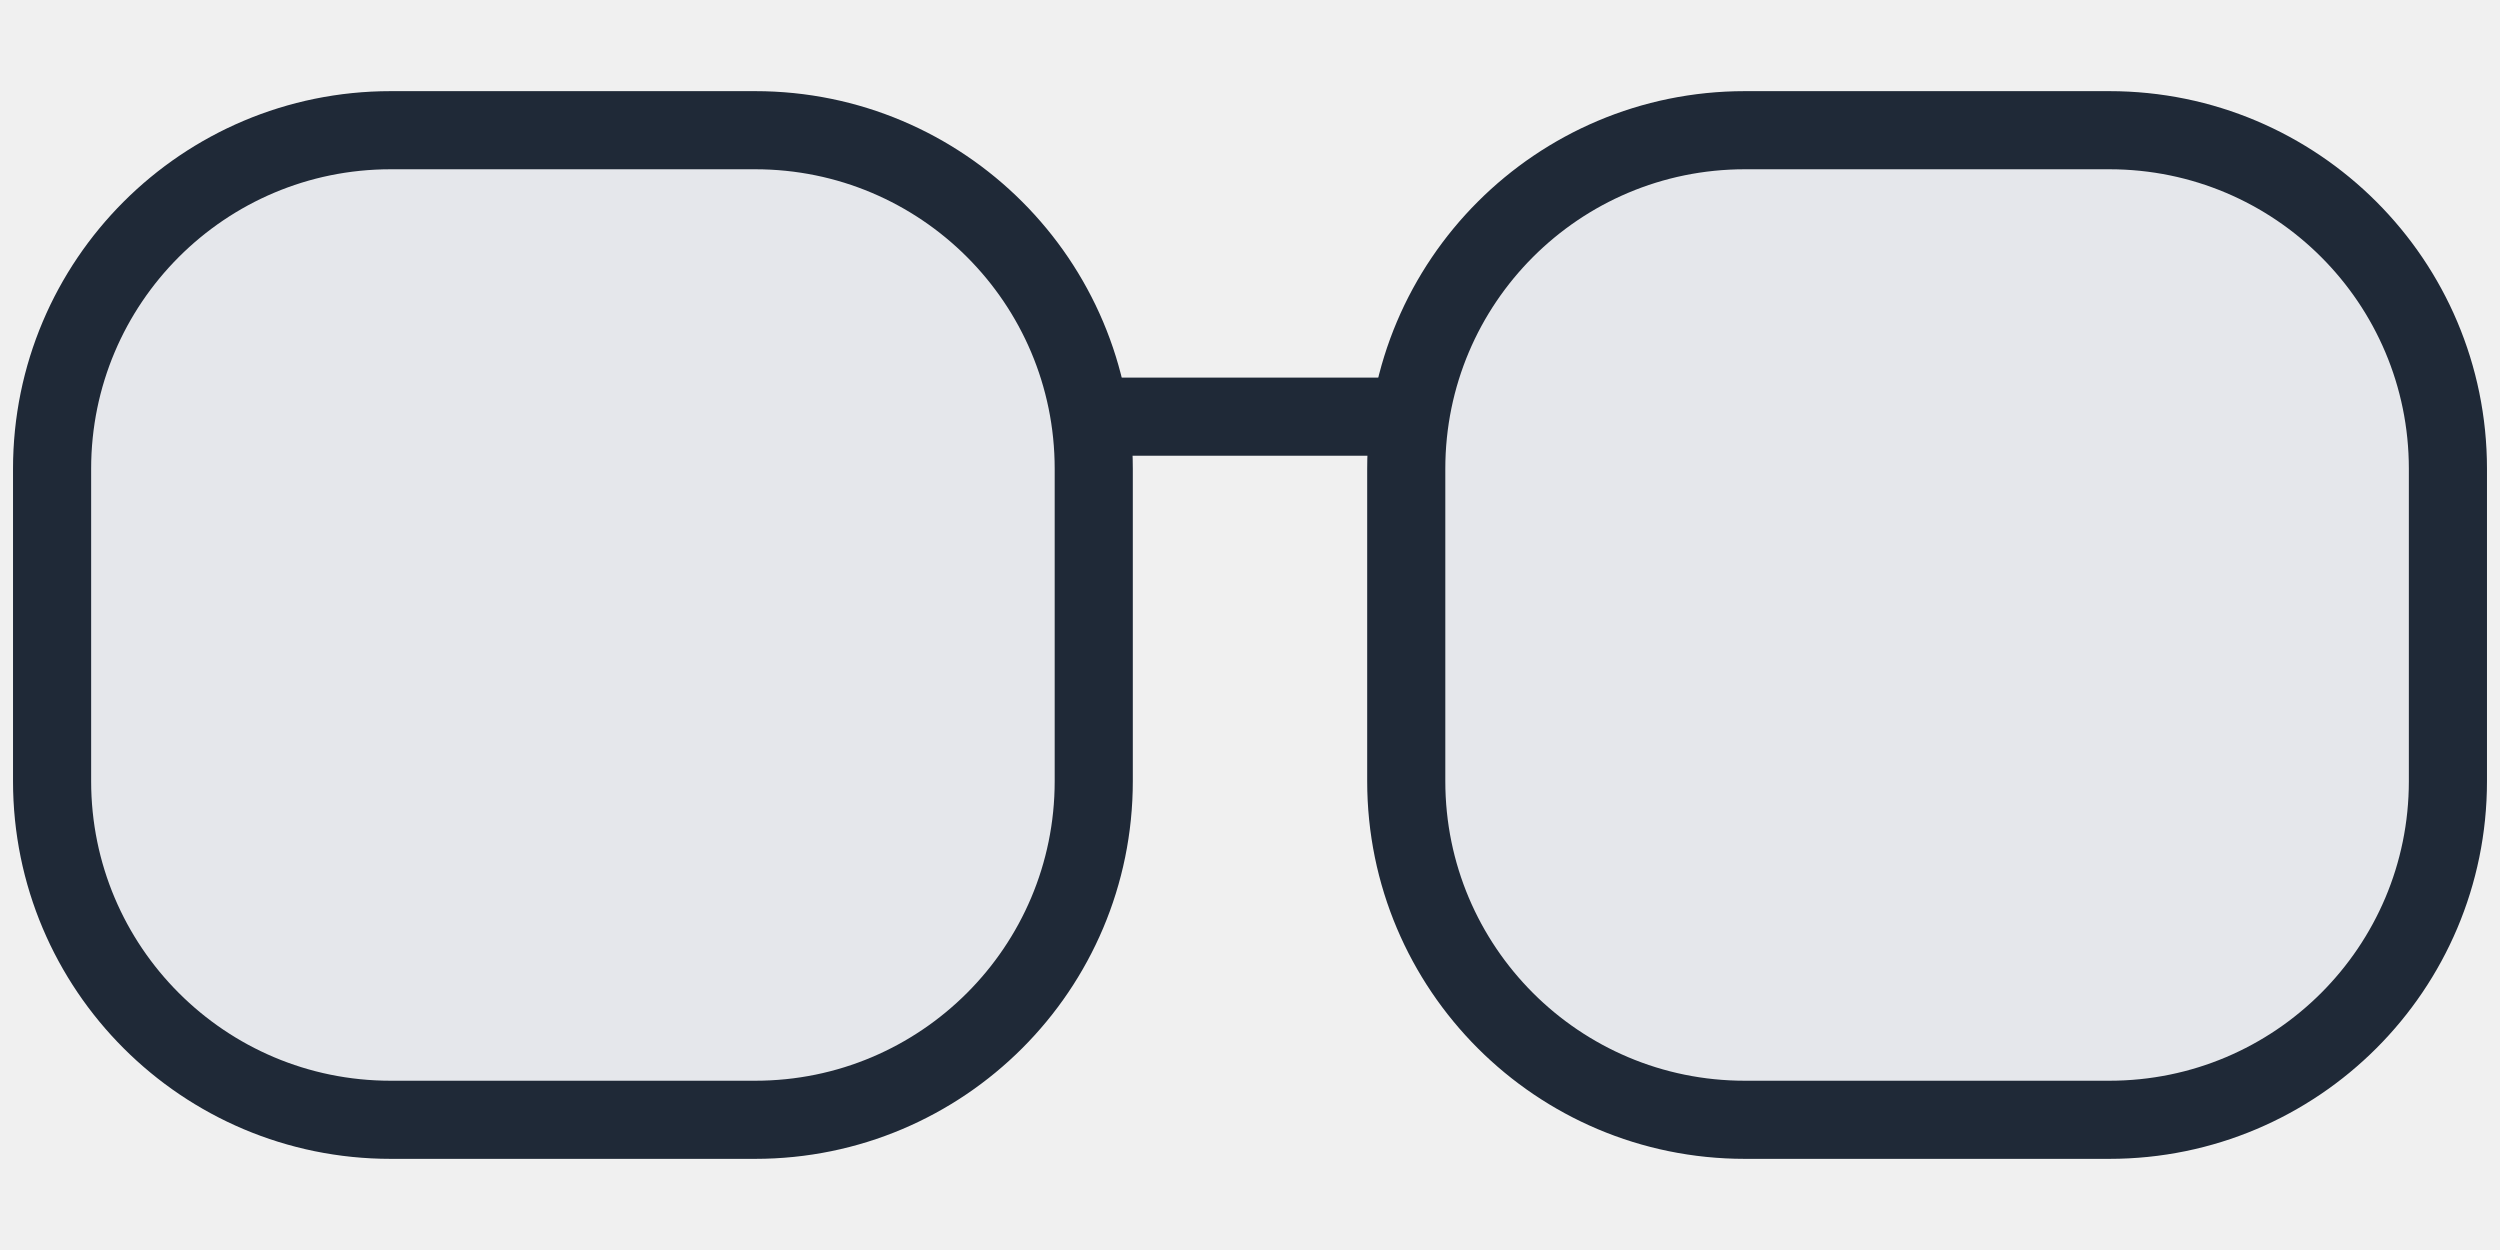
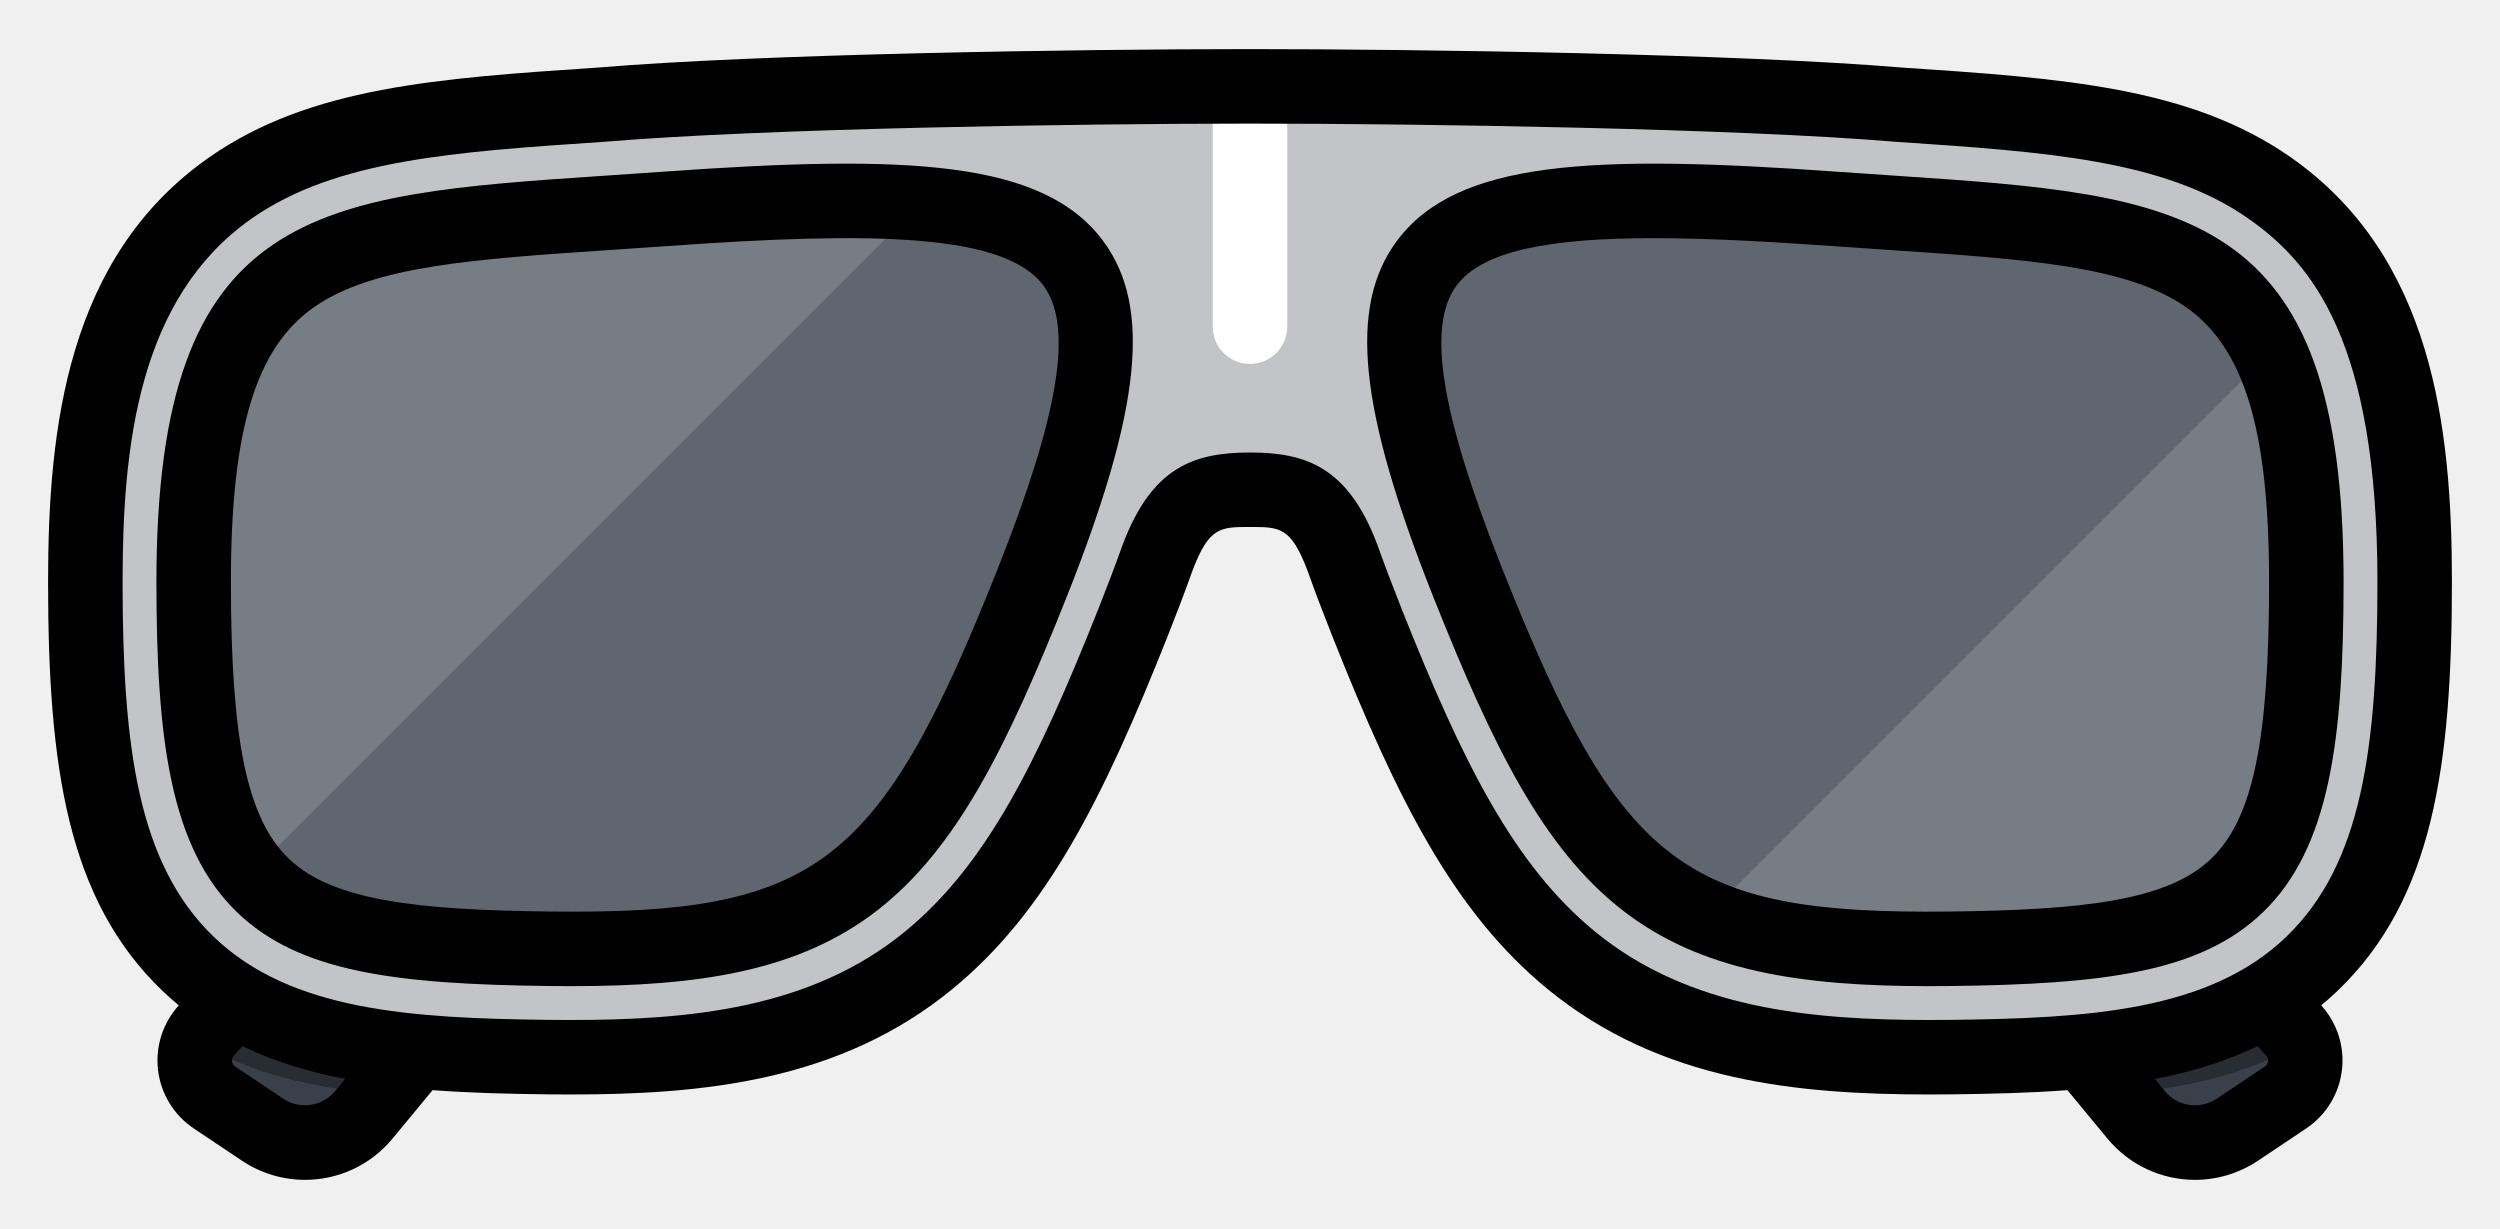
- <svg xmlns="http://www.w3.org/2000/svg" viewBox="0 0 96 48" width="96" height="48">
-   <rect x="2" y="5" width="40" height="38" rx="13" fill="#e5e7eb" stroke="#1f2937" stroke-width="3" />
-   <rect x="54" y="5" width="40" height="38" rx="13" fill="#e5e7eb" stroke="#1f2937" stroke-width="3" />
-   <path d="M42 16H54" stroke="#1f2937" stroke-width="3" fill="none" />
+ <svg xmlns="http://www.w3.org/2000/svg" version="1.1" id="Layer_1" viewBox="-10.24 125.12 532.48 261.76" xml:space="preserve">
+   <path style="fill:#394049;" d="M125.352,292.262l-58.078,70.291c-5.324,6.444-14.662,7.81-21.609,3.163l-10.211-6.831  c-4.834-3.234-5.654-10.013-1.73-14.306l67.528-73.888L125.352,292.262z" />
+   <path style="opacity:0.3;enable-background:new    ;" d="M101.253,270.692l-67.528,73.888c-0.722,0.79-1.281,1.665-1.686,2.586  c11.054,6.631,24.23,9.625,38.859,11.004l54.454-65.907L101.253,270.692z" />
+   <path style="fill:#394049;" d="M386.648,292.262l58.077,70.291c5.324,6.444,14.662,7.81,21.609,3.163l10.211-6.831  c4.834-3.234,5.654-10.013,1.73-14.306l-67.528-73.888L386.648,292.262z" />
+   <path style="opacity:0.3;enable-background:new    ;" d="M410.747,270.692l67.528,73.888c0.722,0.79,1.281,1.665,1.686,2.586  c-11.054,6.631-24.23,9.625-38.859,11.004l-54.454-65.907L410.747,270.692z" />
+   <path style="fill:#C3C4C7;" d="M255.999,143.512c40.958,0,105.538,1.162,138.119,3.897c33.132,2.219,59.301,3.972,78.966,17.69  c27.301,19.045,30.982,53.112,30.982,83.925c0,37.243-3.656,63.841-21.852,81.345c-18.519,17.814-45.803,19.557-76.942,19.91  c-1.502,0.018-2.984,0.026-4.435,0.026c-0.003,0-0.003,0-0.007,0c-26.623,0-54.312-2.506-76.434-20.673  c-18.542-15.227-30.011-37.966-43.552-72.098c-1.853-4.67-3.581-9.215-5.157-13.637c-5.04-13.314-11.037-14.465-19.687-14.465  c-8.65,0-14.647,1.151-19.687,14.465c-1.576,4.421-3.304,8.967-5.158,13.637c-13.541,34.132-25.01,56.87-43.552,72.098  c-22.123,18.167-49.811,20.673-76.435,20.673c-0.003,0-0.003,0-0.007,0c-1.451,0-2.933-0.008-4.435-0.026  c-31.139-0.353-58.423-2.096-76.942-19.91c-18.194-17.505-21.85-44.103-21.85-81.345c0-30.812,3.681-64.88,30.982-83.925  c19.665-13.718,45.834-15.471,78.966-17.69C150.462,144.674,215.041,143.512,255.999,143.512z" />
+   <path style="fill:#5F666F;" d="M131.614,169.6c-70.262,5.019-100.603,2.129-100.603,79.424c0,69.033,14.07,77.476,75.98,78.18  s77.085-13.582,102.715-78.18C240.371,171.728,220.257,163.267,131.614,169.6z" />
+   <path style="opacity:0.15;enable-background:new    ;" d="M223.073,195.85c-0.579,11.87-5.145,27.642-13.368,48.37  c-25.629,64.598-40.804,78.883-102.715,78.18c-60.955-0.693-75.534-8.887-75.97-75.029c-0.003,0.551-0.011,1.093-0.011,1.652  c0,69.033,14.07,77.476,75.981,78.18c61.909,0.703,77.085-13.582,102.715-78.18C219.092,225.363,223.71,208.16,223.073,195.85z" />
+   <path style="fill:#5F666F;" d="M380.386,169.6c70.262,5.019,100.604,2.129,100.604,79.424c0,69.033-14.07,77.476-75.981,78.18  s-77.085-13.582-102.715-78.18C271.629,171.728,291.743,163.267,380.386,169.6z" />
+   <path style="fill:#FFFFFF;" d="M255.999,143.512c-2.557,0-5.206,0.004-7.933,0.014v51.173c0,4.381,3.551,7.933,7.933,7.933  c4.382,0,7.933-3.552,7.933-7.933v-51.173C261.206,143.516,258.557,143.512,255.999,143.512z" />
+   <path style="opacity:0.15;enable-background:new    ;" d="M288.927,195.85c0.578,11.87,5.144,27.642,13.368,48.37  c25.629,64.598,40.804,78.883,102.715,78.18c60.955-0.693,75.534-8.887,75.97-75.029c0.003,0.551,0.011,1.093,0.011,1.652  c0,69.033-14.07,77.476-75.981,78.18s-77.085-13.582-102.715-78.18C292.908,225.363,288.29,208.16,288.927,195.85z" />
+   <g>
+     <path style="opacity:0.15;fill:#FFFFFF;enable-background:new    ;" d="M131.614,169.6c-70.262,5.019-100.604,2.129-100.604,79.424   c0,31.836,2.998,50.78,12.295,62.027l142.552-142.552C171.937,167.35,153.954,168.004,131.614,169.6z" />
+     <path style="opacity:0.15;fill:#FFFFFF;enable-background:new    ;" d="M473.26,200.211L353.183,320.288   c12.916,5.434,29.266,7.173,51.827,6.916c61.909-0.703,75.981-9.145,75.981-78.18C480.991,226.838,478.485,211.268,473.26,200.211z   " />
+   </g>
+   <path d="M131.049,161.687c-4.194,0.299-8.245,0.571-12.156,0.832c-61.783,4.138-95.816,6.416-95.816,86.504  c0,33.263,2.879,56.648,17.208,70.431c13.199,12.695,33.595,15.306,66.616,15.681c1.509,0.017,2.999,0.026,4.474,0.026  c26.993,0,48.575-3.064,65.473-16.318c16.623-13.037,27.338-34.4,40.23-66.895c15.71-39.595,17.96-61.422,7.766-75.339  C212.121,159.24,183.274,157.957,131.049,161.687z M202.33,246.098c-25.217,63.56-38.552,73.828-95.25,73.172  c-28.265-0.322-46.456-2.265-55.797-11.25c-8.881-8.542-12.341-25.083-12.341-58.996c0-32.337,5.298-49.83,17.714-58.491  c12.595-8.787,33.862-10.211,63.295-12.182c3.934-0.263,8.008-0.536,12.227-0.838c43.216-3.087,71.647-2.745,79.866,8.475  C218.386,194.643,215.39,213.183,202.33,246.098z M487.714,336.086C507.937,316.632,512,288.351,512,249.024  c0-32.859-4.084-69.299-34.376-90.431c-21.46-14.97-48.578-16.796-82.905-19.095c-34.324-2.875-101.75-3.919-138.719-3.919  s-104.394,1.044-138.72,3.919c-34.327,2.299-61.445,4.124-82.905,19.095C4.084,179.724,0,216.164,0,249.024  c0,39.327,4.063,67.609,24.286,87.063c1.159,1.115,2.348,2.165,3.558,3.17c-3.413,3.752-5.024,8.788-4.416,13.825  c0.611,5.051,3.386,9.57,7.614,12.397l10.211,6.831c4.141,2.77,8.832,4.113,13.478,4.111c6.99,0,13.882-3.037,18.657-8.815  l8.504-10.292c7.929,0.593,16.2,0.8,24.742,0.896c1.535,0.018,3.047,0.026,4.536,0.026c28.097,0,57.414-2.723,81.468-22.476  c19.868-16.316,31.872-39.965,45.893-75.304c1.988-5.011,3.697-9.532,5.227-13.821c3.522-9.273,5.903-9.272,12.241-9.272  c6.338,0,8.719-0.001,12.241,9.272c1.531,4.288,3.241,8.81,5.227,13.822c14.021,35.337,26.024,58.987,45.893,75.302  c24.053,19.753,53.37,22.476,81.475,22.476c1.481,0,2.993-0.008,4.525-0.026c8.543-0.097,16.815-0.303,24.745-0.896l8.503,10.291  c4.776,5.78,11.666,8.816,18.658,8.815c4.647,0,9.338-1.342,13.479-4.113l10.208-6.831c4.229-2.828,7.003-7.347,7.615-12.398  c0.609-5.038-1.002-10.073-4.416-13.825C485.366,338.252,486.555,337.201,487.714,336.086z M61.156,357.5  c-2.741,3.317-7.505,4.014-11.081,1.623l-10.211-6.831c-0.495-0.331-0.645-0.789-0.684-1.115c-0.039-0.326-0.002-0.806,0.4-1.246  l1.823-1.994c6.773,3.27,14.094,5.489,21.873,6.999L61.156,357.5z M472.82,351.176c-0.039,0.326-0.19,0.784-0.686,1.115  l-10.208,6.831c-3.578,2.394-8.341,1.695-11.083-1.623l-2.119-2.564c7.78-1.51,15.101-3.73,21.873-6.999l1.823,1.994  C472.822,350.369,472.859,350.851,472.82,351.176z M476.715,324.651c-16.424,15.799-42.114,17.361-71.535,17.694  c-1.471,0.017-2.922,0.025-4.349,0.025c-25.147,0-51.203-2.286-71.399-18.87c-17.218-14.141-28.15-35.968-41.213-68.891  c-1.929-4.867-3.585-9.242-5.058-13.376c-0.018-0.049-0.035-0.097-0.054-0.145c-6.176-16.312-14.95-19.59-27.106-19.59  c-12.156,0-20.93,3.277-27.106,19.59c-0.019,0.048-0.036,0.096-0.054,0.145c-1.473,4.135-3.129,8.51-5.058,13.375  c-13.063,32.924-23.995,54.752-41.213,68.893c-20.196,16.585-46.251,18.87-71.406,18.87c-1.422,0-2.872-0.008-4.345-0.025  c-29.419-0.333-55.108-1.895-71.532-17.694c-16.171-15.556-19.419-40.471-19.419-75.629c0-28.766,3.278-60.459,27.587-77.417  c17.857-12.457,43.055-14.145,74.957-16.281c0.044-0.003,0.089-0.006,0.133-0.011c33.82-2.839,100.731-3.869,137.456-3.869  s103.636,1.03,137.456,3.869c0.044,0.003,0.089,0.007,0.133,0.011c31.902,2.137,57.1,3.824,74.957,16.281  c13.641,9.517,27.587,26.156,27.587,77.417C496.134,284.181,492.885,309.096,476.715,324.651z M393.108,162.519  c-3.911-0.262-7.962-0.533-12.156-0.832c-52.228-3.731-81.072-2.447-93.797,14.924c-10.194,13.916-7.944,35.744,7.766,75.338  c12.892,32.494,23.607,53.858,40.23,66.895c16.9,13.255,38.479,16.318,65.473,16.318c1.476,0,2.968-0.01,4.474-0.026  c33.022-0.374,53.419-2.985,66.618-15.681c14.328-13.784,17.208-37.169,17.208-70.431  C488.924,168.935,454.891,166.656,393.108,162.519z M460.717,308.02c-9.341,8.986-27.531,10.929-55.797,11.25  c-56.699,0.629-70.034-9.613-95.25-73.172c-13.06-32.915-16.056-51.455-9.714-60.11c5.497-7.506,20.036-10.143,41.999-10.143  c10.868,0,23.559,0.646,37.867,1.668c4.217,0.301,8.293,0.574,12.227,0.838c29.433,1.971,50.7,3.395,63.295,12.182  c12.416,8.661,17.714,26.154,17.714,58.491C473.058,282.936,469.598,299.478,460.717,308.02z" />
</svg>
